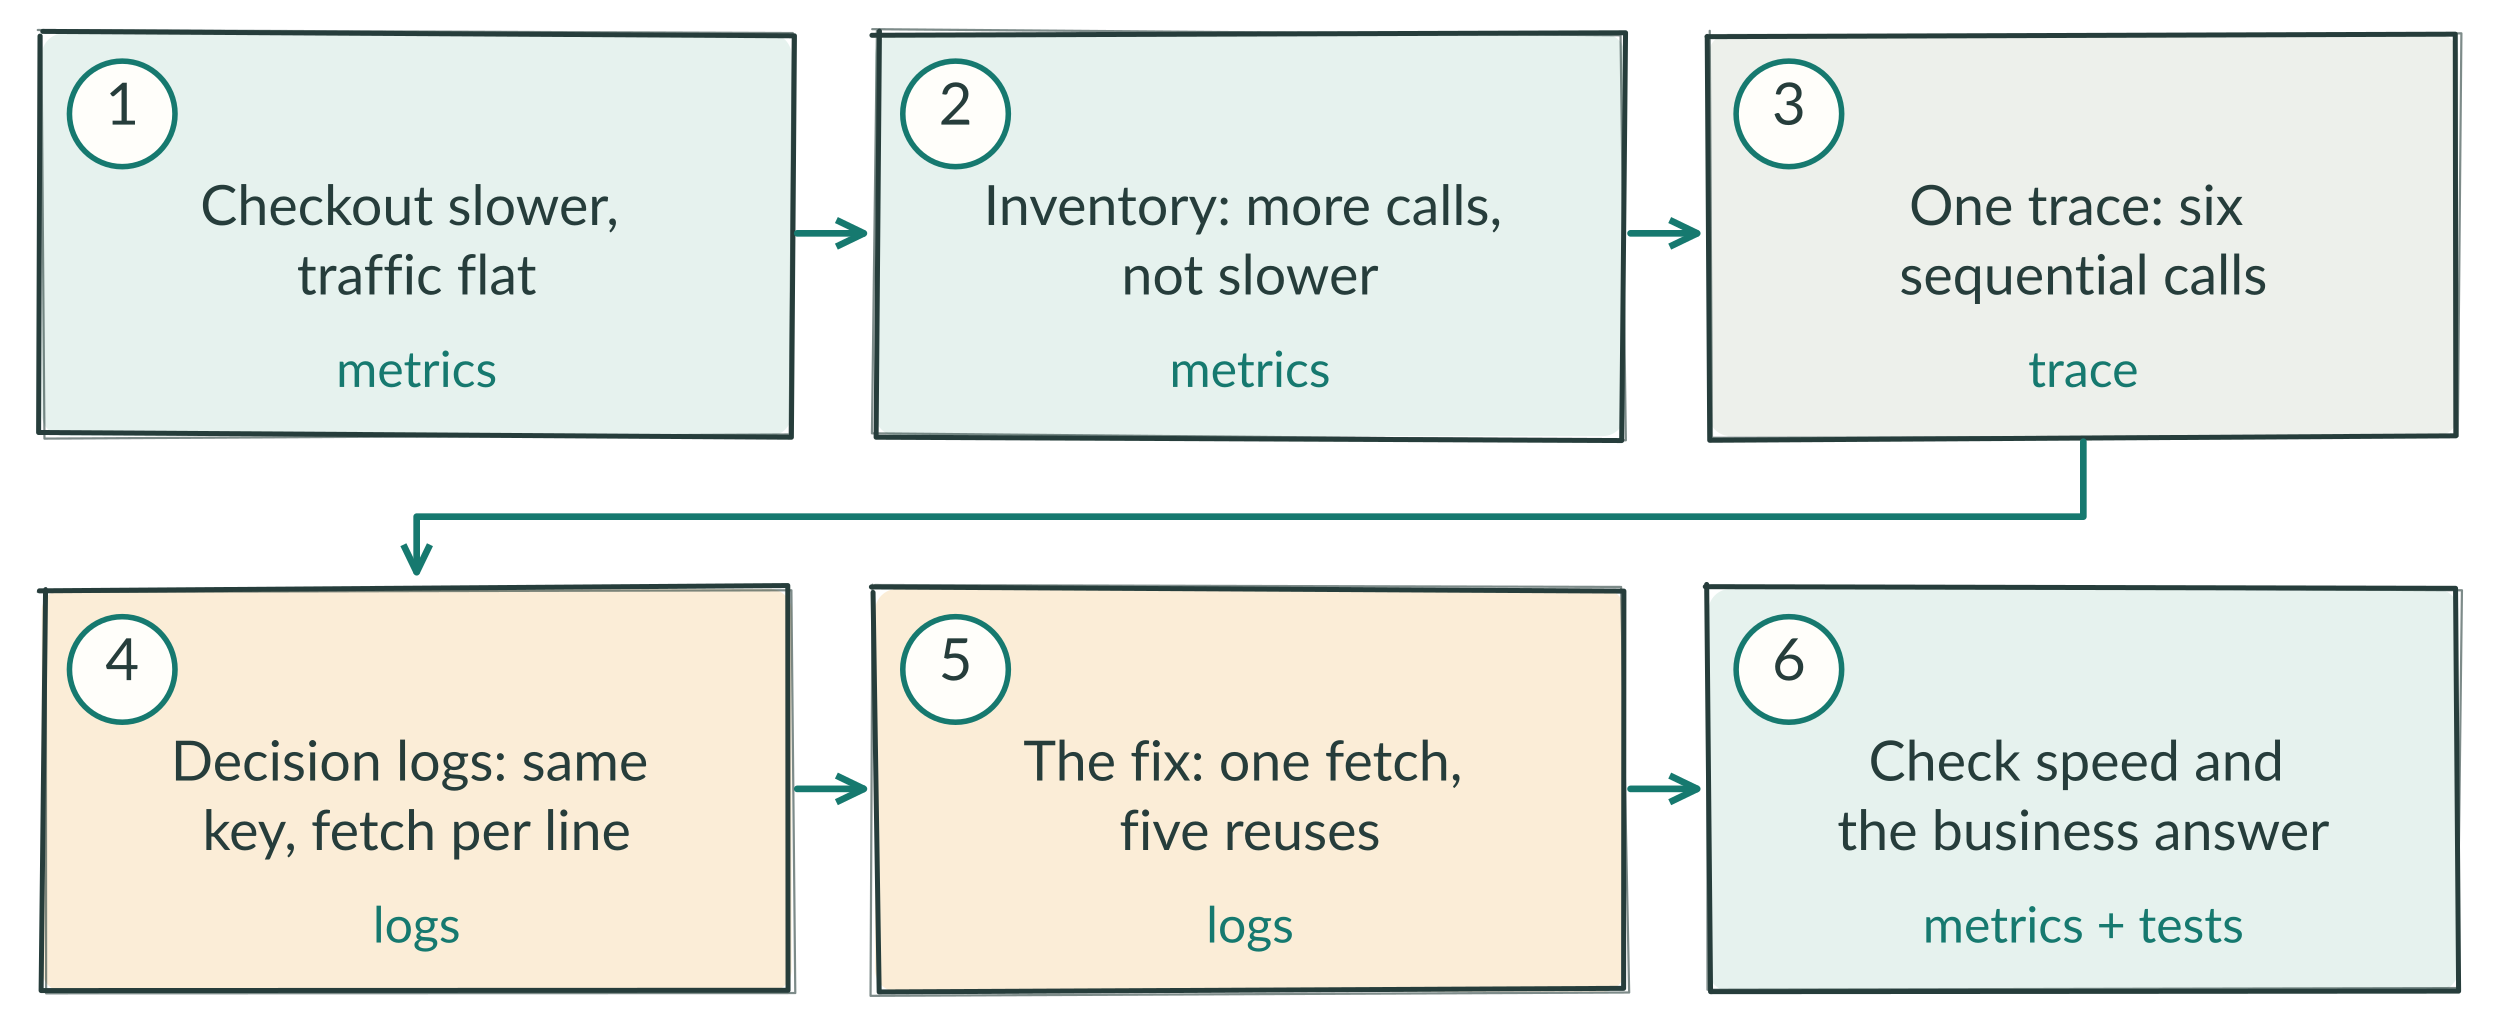
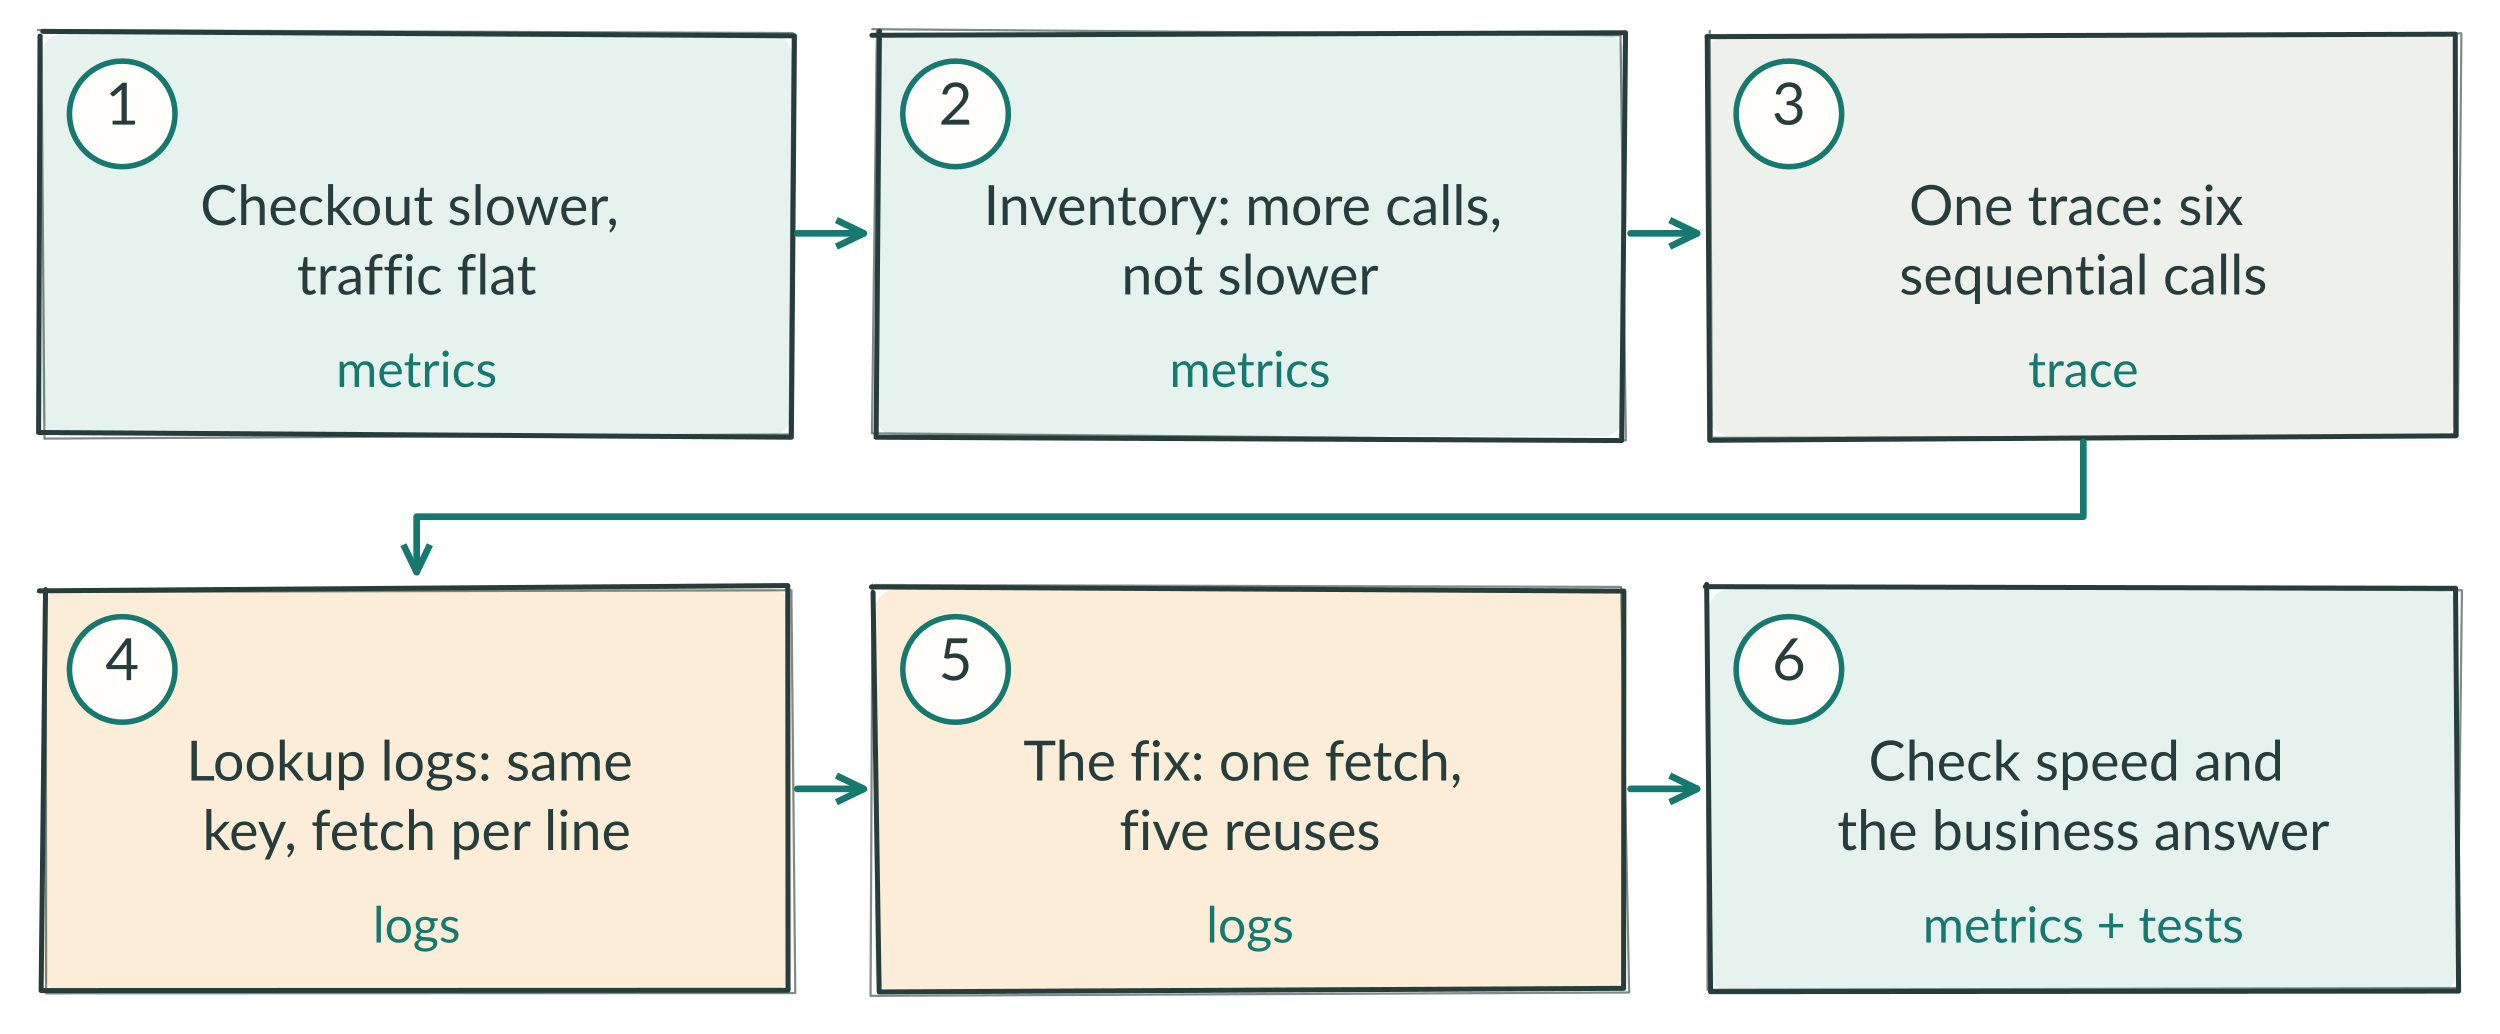
<svg xmlns="http://www.w3.org/2000/svg" width="900" height="372" viewBox="0 0 900 372">
  <rect x="15" y="12" width="270" height="145" rx="8" fill="#E6F2EE" stroke="none" />
  <polyline points="15.4,11.3 286.0,12.9 284.9,157.4 13.9,155.7 14.4,13.0" fill="none" stroke="#263D3B" stroke-width="1.8" opacity="1" stroke-linecap="round" stroke-linejoin="round" />
  <polyline points="13.6,10.8 285.4,11.9 284.3,156.4 16.0,157.9 14.9,12.7" fill="none" stroke="#263D3B" stroke-width="0.8" opacity="0.6" stroke-linecap="round" stroke-linejoin="round" />
  <ellipse cx="44.0" cy="41.0" rx="19.0" ry="19.0" fill="#FFFEFA" stroke="#16796F" stroke-width="2" />
  <text x="44" y="44.85" font-family="Lato, Helvetica, Arial, sans-serif" font-size="21" fill="#263D3B" text-anchor="middle">
    <tspan x="44" dy="0">1</tspan>
  </text>
  <text x="150" y="81.0" font-family="Lato, Helvetica, Arial, sans-serif" font-size="20" fill="#263D3B" text-anchor="middle">
    <tspan x="150" dy="0">Checkout slower,</tspan>
    <tspan x="150" dy="25.0">traffic flat</tspan>
  </text>
  <text x="150" y="139.3" font-family="Lato, Helvetica, Arial, sans-serif" font-size="18" fill="#16796F" text-anchor="middle">
    <tspan x="150" dy="0">metrics</tspan>
  </text>
  <rect x="315" y="12" width="270" height="145" rx="8" fill="#E6F2EE" stroke="none" />
  <polyline points="313.9,12.7 585.2,11.8 583.8,158.6 315.4,157.4 316.6,11.2" fill="none" stroke="#263D3B" stroke-width="1.8" opacity="1" stroke-linecap="round" stroke-linejoin="round" />
  <polyline points="314.0,10.5 583.4,12.7 585.3,158.5 313.9,156.0 315.7,11.2" fill="none" stroke="#263D3B" stroke-width="0.8" opacity="0.6" stroke-linecap="round" stroke-linejoin="round" />
  <ellipse cx="344.0" cy="41.0" rx="19.0" ry="19.0" fill="#FFFEFA" stroke="#16796F" stroke-width="2" />
  <text x="344" y="44.85" font-family="Lato, Helvetica, Arial, sans-serif" font-size="21" fill="#263D3B" text-anchor="middle">
    <tspan x="344" dy="0">2</tspan>
  </text>
  <text x="450" y="81.0" font-family="Lato, Helvetica, Arial, sans-serif" font-size="20" fill="#263D3B" text-anchor="middle">
    <tspan x="450" dy="0">Inventory: more calls,</tspan>
    <tspan x="450" dy="25.0">not slower</tspan>
  </text>
  <text x="450" y="139.3" font-family="Lato, Helvetica, Arial, sans-serif" font-size="18" fill="#16796F" text-anchor="middle">
    <tspan x="450" dy="0">metrics</tspan>
  </text>
  <rect x="615" y="12" width="270" height="145" rx="8" fill="#EDF0EB" stroke="none" />
  <polyline points="614.5,13.2 883.9,12.3 884.1,156.9 615.5,158.5 614.6,13.1" fill="none" stroke="#263D3B" stroke-width="1.8" opacity="1" stroke-linecap="round" stroke-linejoin="round" />
  <polyline points="614.9,13.5 886.1,12.0 884.8,157.0 616.3,157.6 615.5,11.1" fill="none" stroke="#263D3B" stroke-width="0.8" opacity="0.6" stroke-linecap="round" stroke-linejoin="round" />
  <ellipse cx="644.0" cy="41.0" rx="19.0" ry="19.0" fill="#FFFEFA" stroke="#16796F" stroke-width="2" />
  <text x="644" y="44.85" font-family="Lato, Helvetica, Arial, sans-serif" font-size="21" fill="#263D3B" text-anchor="middle">
    <tspan x="644" dy="0">3</tspan>
  </text>
  <text x="750" y="81.0" font-family="Lato, Helvetica, Arial, sans-serif" font-size="20" fill="#263D3B" text-anchor="middle">
    <tspan x="750" dy="0">One trace: six</tspan>
    <tspan x="750" dy="25.0">sequential calls</tspan>
  </text>
  <text x="750" y="139.3" font-family="Lato, Helvetica, Arial, sans-serif" font-size="18" fill="#16796F" text-anchor="middle">
    <tspan x="750" dy="0">trace</tspan>
  </text>
  <rect x="15" y="212" width="270" height="145" rx="8" fill="#FBEDD7" stroke="none" />
  <polyline points="14.2,212.7 283.6,210.8 283.7,356.5 14.8,356.6 16.4,212.3" fill="none" stroke="#263D3B" stroke-width="1.8" opacity="1" stroke-linecap="round" stroke-linejoin="round" />
  <polyline points="13.6,213.1 284.9,212.5 286.3,357.5 16.6,357.6 16.5,211.7" fill="none" stroke="#263D3B" stroke-width="0.8" opacity="0.6" stroke-linecap="round" stroke-linejoin="round" />
  <ellipse cx="44.0" cy="241.0" rx="19.0" ry="19.0" fill="#FFFEFA" stroke="#16796F" stroke-width="2" />
  <text x="44" y="244.85" font-family="Lato, Helvetica, Arial, sans-serif" font-size="21" fill="#263D3B" text-anchor="middle">
    <tspan x="44" dy="0">4</tspan>
  </text>
  <text x="150" y="281.0" font-family="Lato, Helvetica, Arial, sans-serif" font-size="20" fill="#263D3B" text-anchor="middle">
-     <tspan x="150" dy="0">Decision logs: same</tspan>
+     <tspan x="150" dy="0">Lookup logs: same</tspan>
    <tspan x="150" dy="25.0">key, fetch per line</tspan>
  </text>
  <text x="150" y="339.3" font-family="Lato, Helvetica, Arial, sans-serif" font-size="18" fill="#16796F" text-anchor="middle">
    <tspan x="150" dy="0">logs</tspan>
  </text>
  <rect x="315" y="212" width="270" height="145" rx="8" fill="#FBEDD7" stroke="none" />
  <polyline points="313.7,211.3 584.6,212.8 584.5,355.8 316.5,357.1 314.3,213.3" fill="none" stroke="#263D3B" stroke-width="1.8" opacity="1" stroke-linecap="round" stroke-linejoin="round" />
  <polyline points="315.0,210.6 583.6,211.3 586.5,357.3 313.4,358.5 314.1,210.5" fill="none" stroke="#263D3B" stroke-width="0.8" opacity="0.6" stroke-linecap="round" stroke-linejoin="round" />
  <ellipse cx="344.0" cy="241.0" rx="19.0" ry="19.0" fill="#FFFEFA" stroke="#16796F" stroke-width="2" />
  <text x="344" y="244.85" font-family="Lato, Helvetica, Arial, sans-serif" font-size="21" fill="#263D3B" text-anchor="middle">
    <tspan x="344" dy="0">5</tspan>
  </text>
  <text x="450" y="281.0" font-family="Lato, Helvetica, Arial, sans-serif" font-size="20" fill="#263D3B" text-anchor="middle">
    <tspan x="450" dy="0">The fix: one fetch,</tspan>
    <tspan x="450" dy="25.0">five reuses</tspan>
  </text>
  <text x="450" y="339.3" font-family="Lato, Helvetica, Arial, sans-serif" font-size="18" fill="#16796F" text-anchor="middle">
    <tspan x="450" dy="0">logs</tspan>
  </text>
  <rect x="615" y="212" width="270" height="145" rx="8" fill="#E6F2EE" stroke="none" />
  <polyline points="613.9,211.2 884.0,211.8 885.1,356.8 615.8,357.0 614.4,210.4" fill="none" stroke="#263D3B" stroke-width="1.8" opacity="1" stroke-linecap="round" stroke-linejoin="round" />
  <polyline points="616.2,210.9 886.3,212.5 884.6,355.7 614.7,356.3 614.6,213.3" fill="none" stroke="#263D3B" stroke-width="0.8" opacity="0.6" stroke-linecap="round" stroke-linejoin="round" />
  <ellipse cx="644.0" cy="241.0" rx="19.0" ry="19.0" fill="#FFFEFA" stroke="#16796F" stroke-width="2" />
  <text x="644" y="244.85" font-family="Lato, Helvetica, Arial, sans-serif" font-size="21" fill="#263D3B" text-anchor="middle">
    <tspan x="644" dy="0">6</tspan>
  </text>
  <text x="750" y="281.0" font-family="Lato, Helvetica, Arial, sans-serif" font-size="20" fill="#263D3B" text-anchor="middle">
    <tspan x="750" dy="0">Check speed and</tspan>
    <tspan x="750" dy="25.0">the business answer</tspan>
  </text>
  <text x="750" y="339.3" font-family="Lato, Helvetica, Arial, sans-serif" font-size="18" fill="#16796F" text-anchor="middle">
    <tspan x="750" dy="0">metrics + tests</tspan>
  </text>
  <polyline points="287,84 311,84" fill="none" stroke="#16796F" stroke-width="2.4" stroke-linejoin="round" stroke-linecap="round" />
  <line x1="301.095" y1="88.785" x2="311" y2="84" stroke="#16796F" stroke-width="2.4" />
  <line x1="301.095" y1="79.215" x2="311" y2="84" stroke="#16796F" stroke-width="2.4" />
  <polyline points="587,84 611,84" fill="none" stroke="#16796F" stroke-width="2.4" stroke-linejoin="round" stroke-linecap="round" />
  <line x1="601.095" y1="88.785" x2="611" y2="84" stroke="#16796F" stroke-width="2.4" />
  <line x1="601.095" y1="79.215" x2="611" y2="84" stroke="#16796F" stroke-width="2.4" />
  <polyline points="287,284 311,284" fill="none" stroke="#16796F" stroke-width="2.4" stroke-linejoin="round" stroke-linecap="round" />
  <line x1="301.095" y1="288.785" x2="311" y2="284" stroke="#16796F" stroke-width="2.4" />
  <line x1="301.095" y1="279.215" x2="311" y2="284" stroke="#16796F" stroke-width="2.4" />
  <polyline points="587,284 611,284" fill="none" stroke="#16796F" stroke-width="2.4" stroke-linejoin="round" stroke-linecap="round" />
  <line x1="601.095" y1="288.785" x2="611" y2="284" stroke="#16796F" stroke-width="2.4" />
  <line x1="601.095" y1="279.215" x2="611" y2="284" stroke="#16796F" stroke-width="2.4" />
  <polyline points="750,159 750,186 150,186 150,206" fill="none" stroke="#16796F" stroke-width="2.4" stroke-linejoin="round" stroke-linecap="round" />
  <line x1="145.215" y1="196.095" x2="150" y2="206" stroke="#16796F" stroke-width="2.4" />
  <line x1="154.785" y1="196.095" x2="150" y2="206" stroke="#16796F" stroke-width="2.4" />
</svg>
